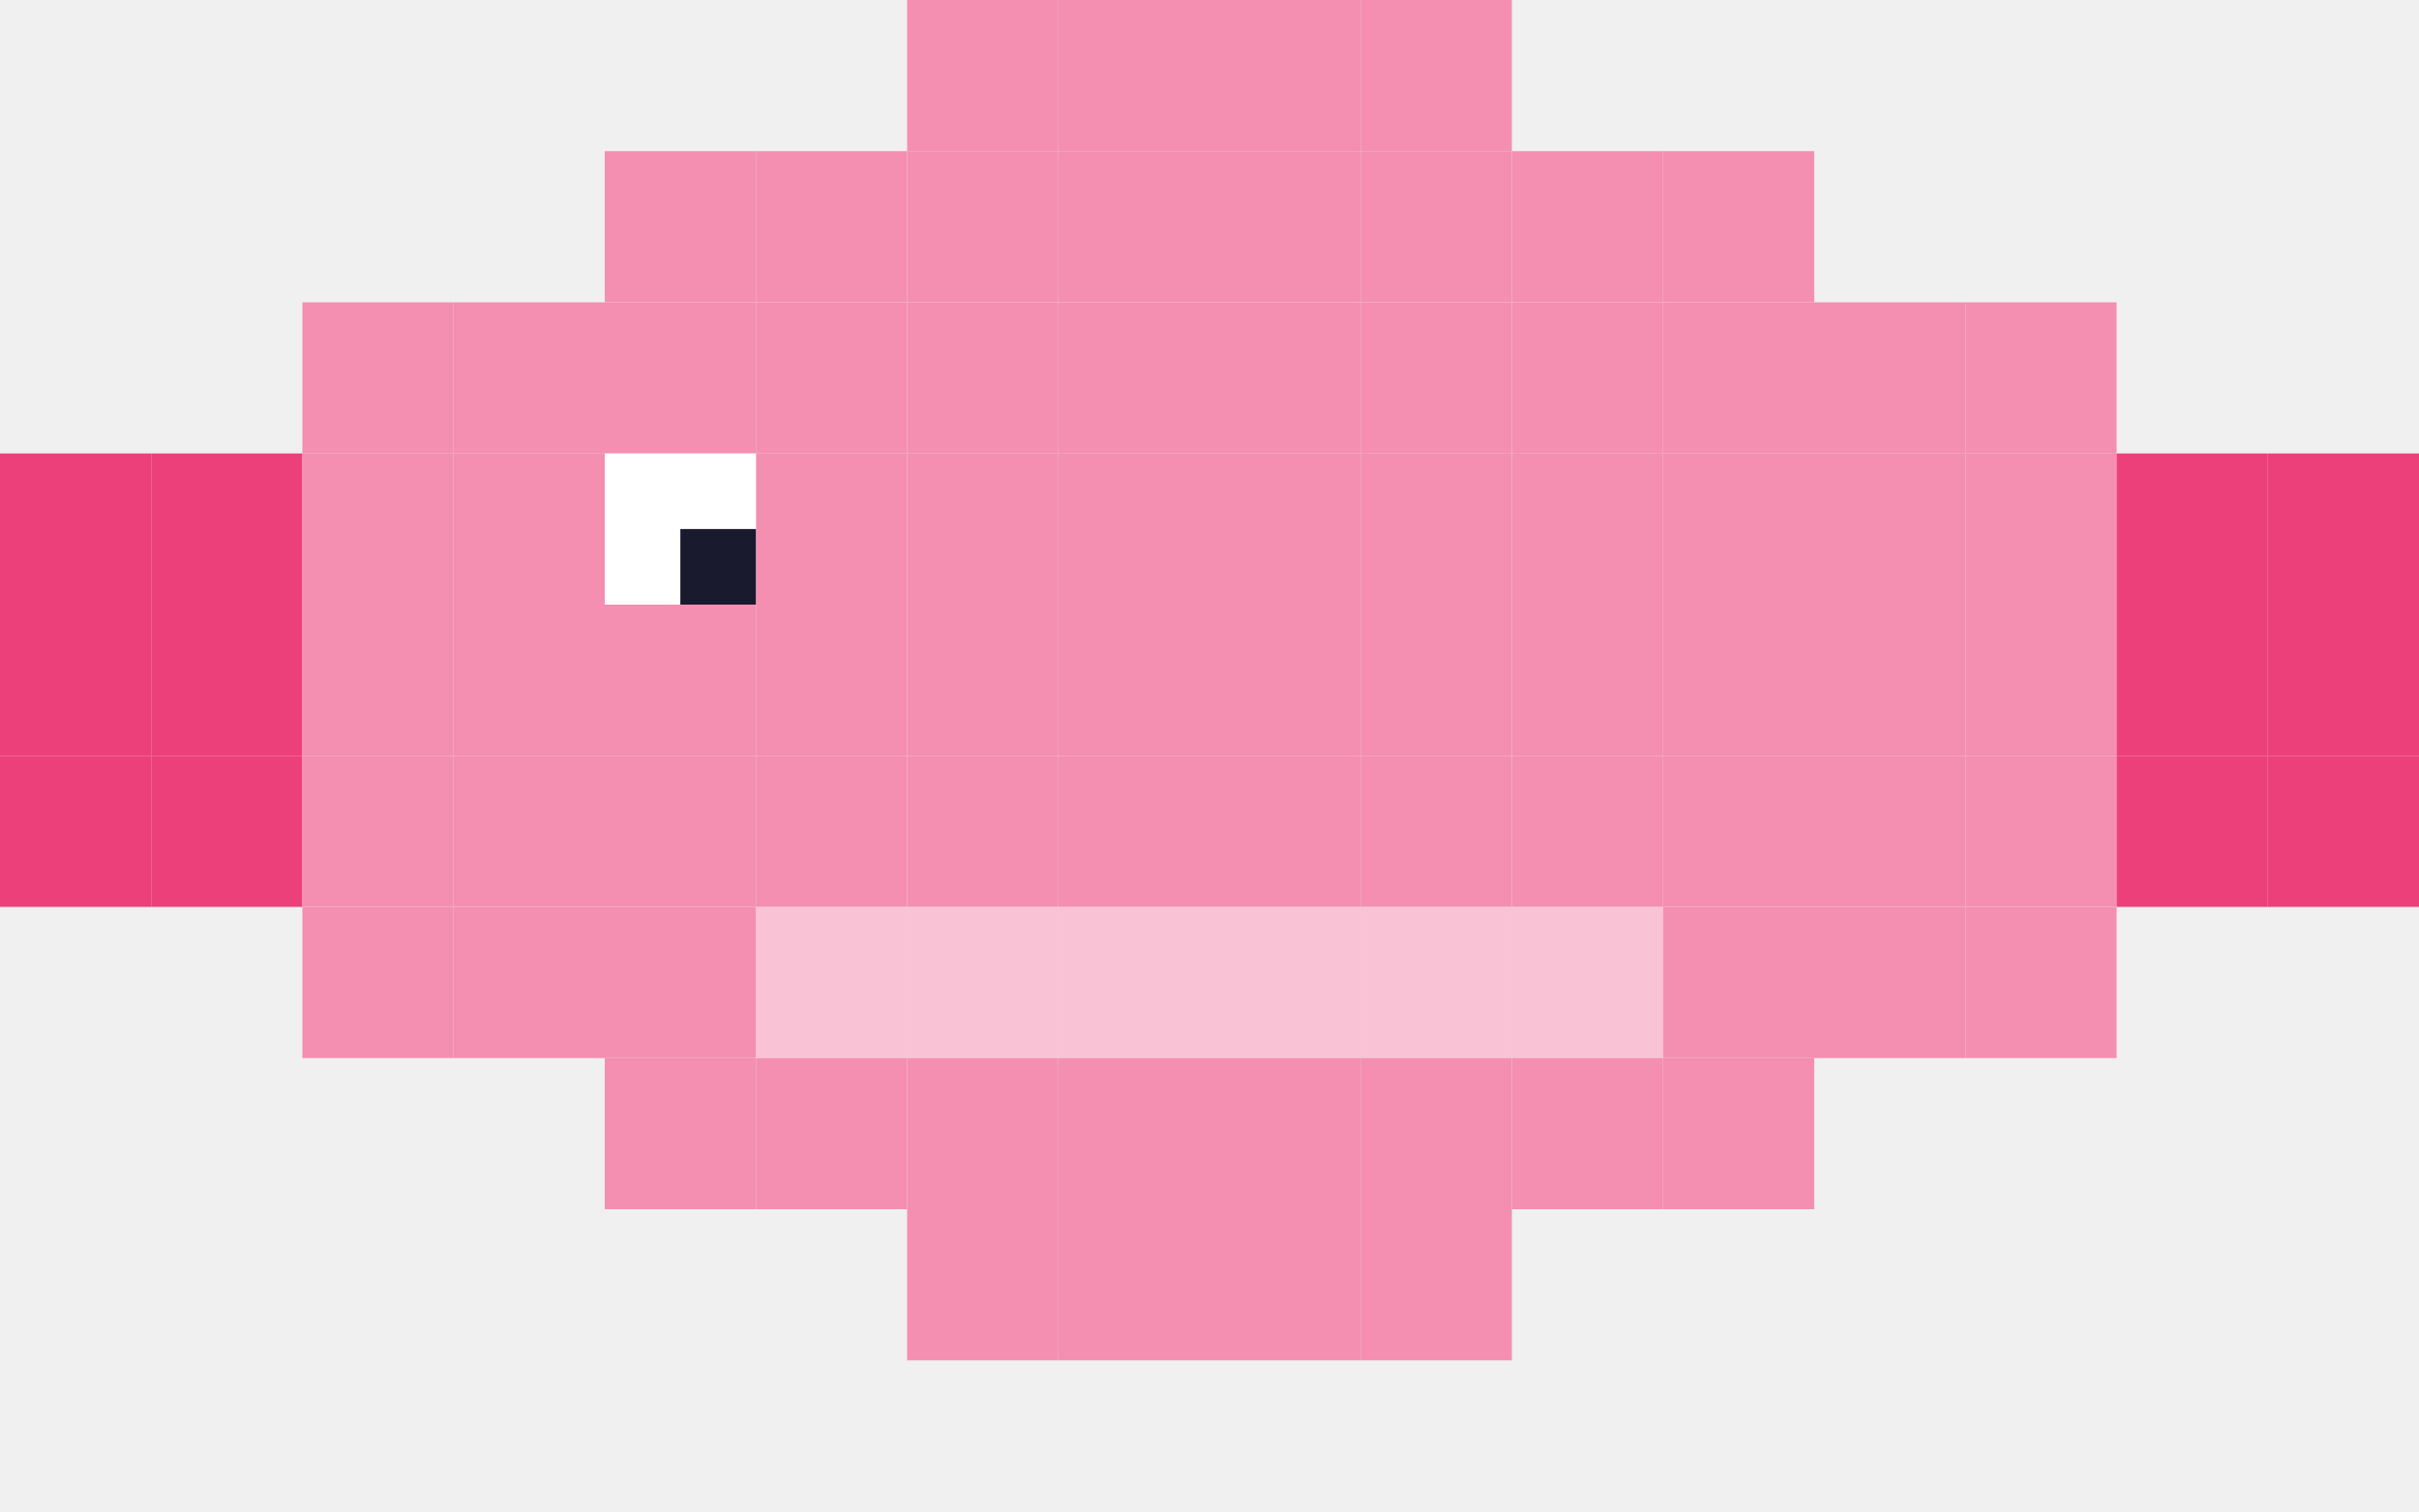
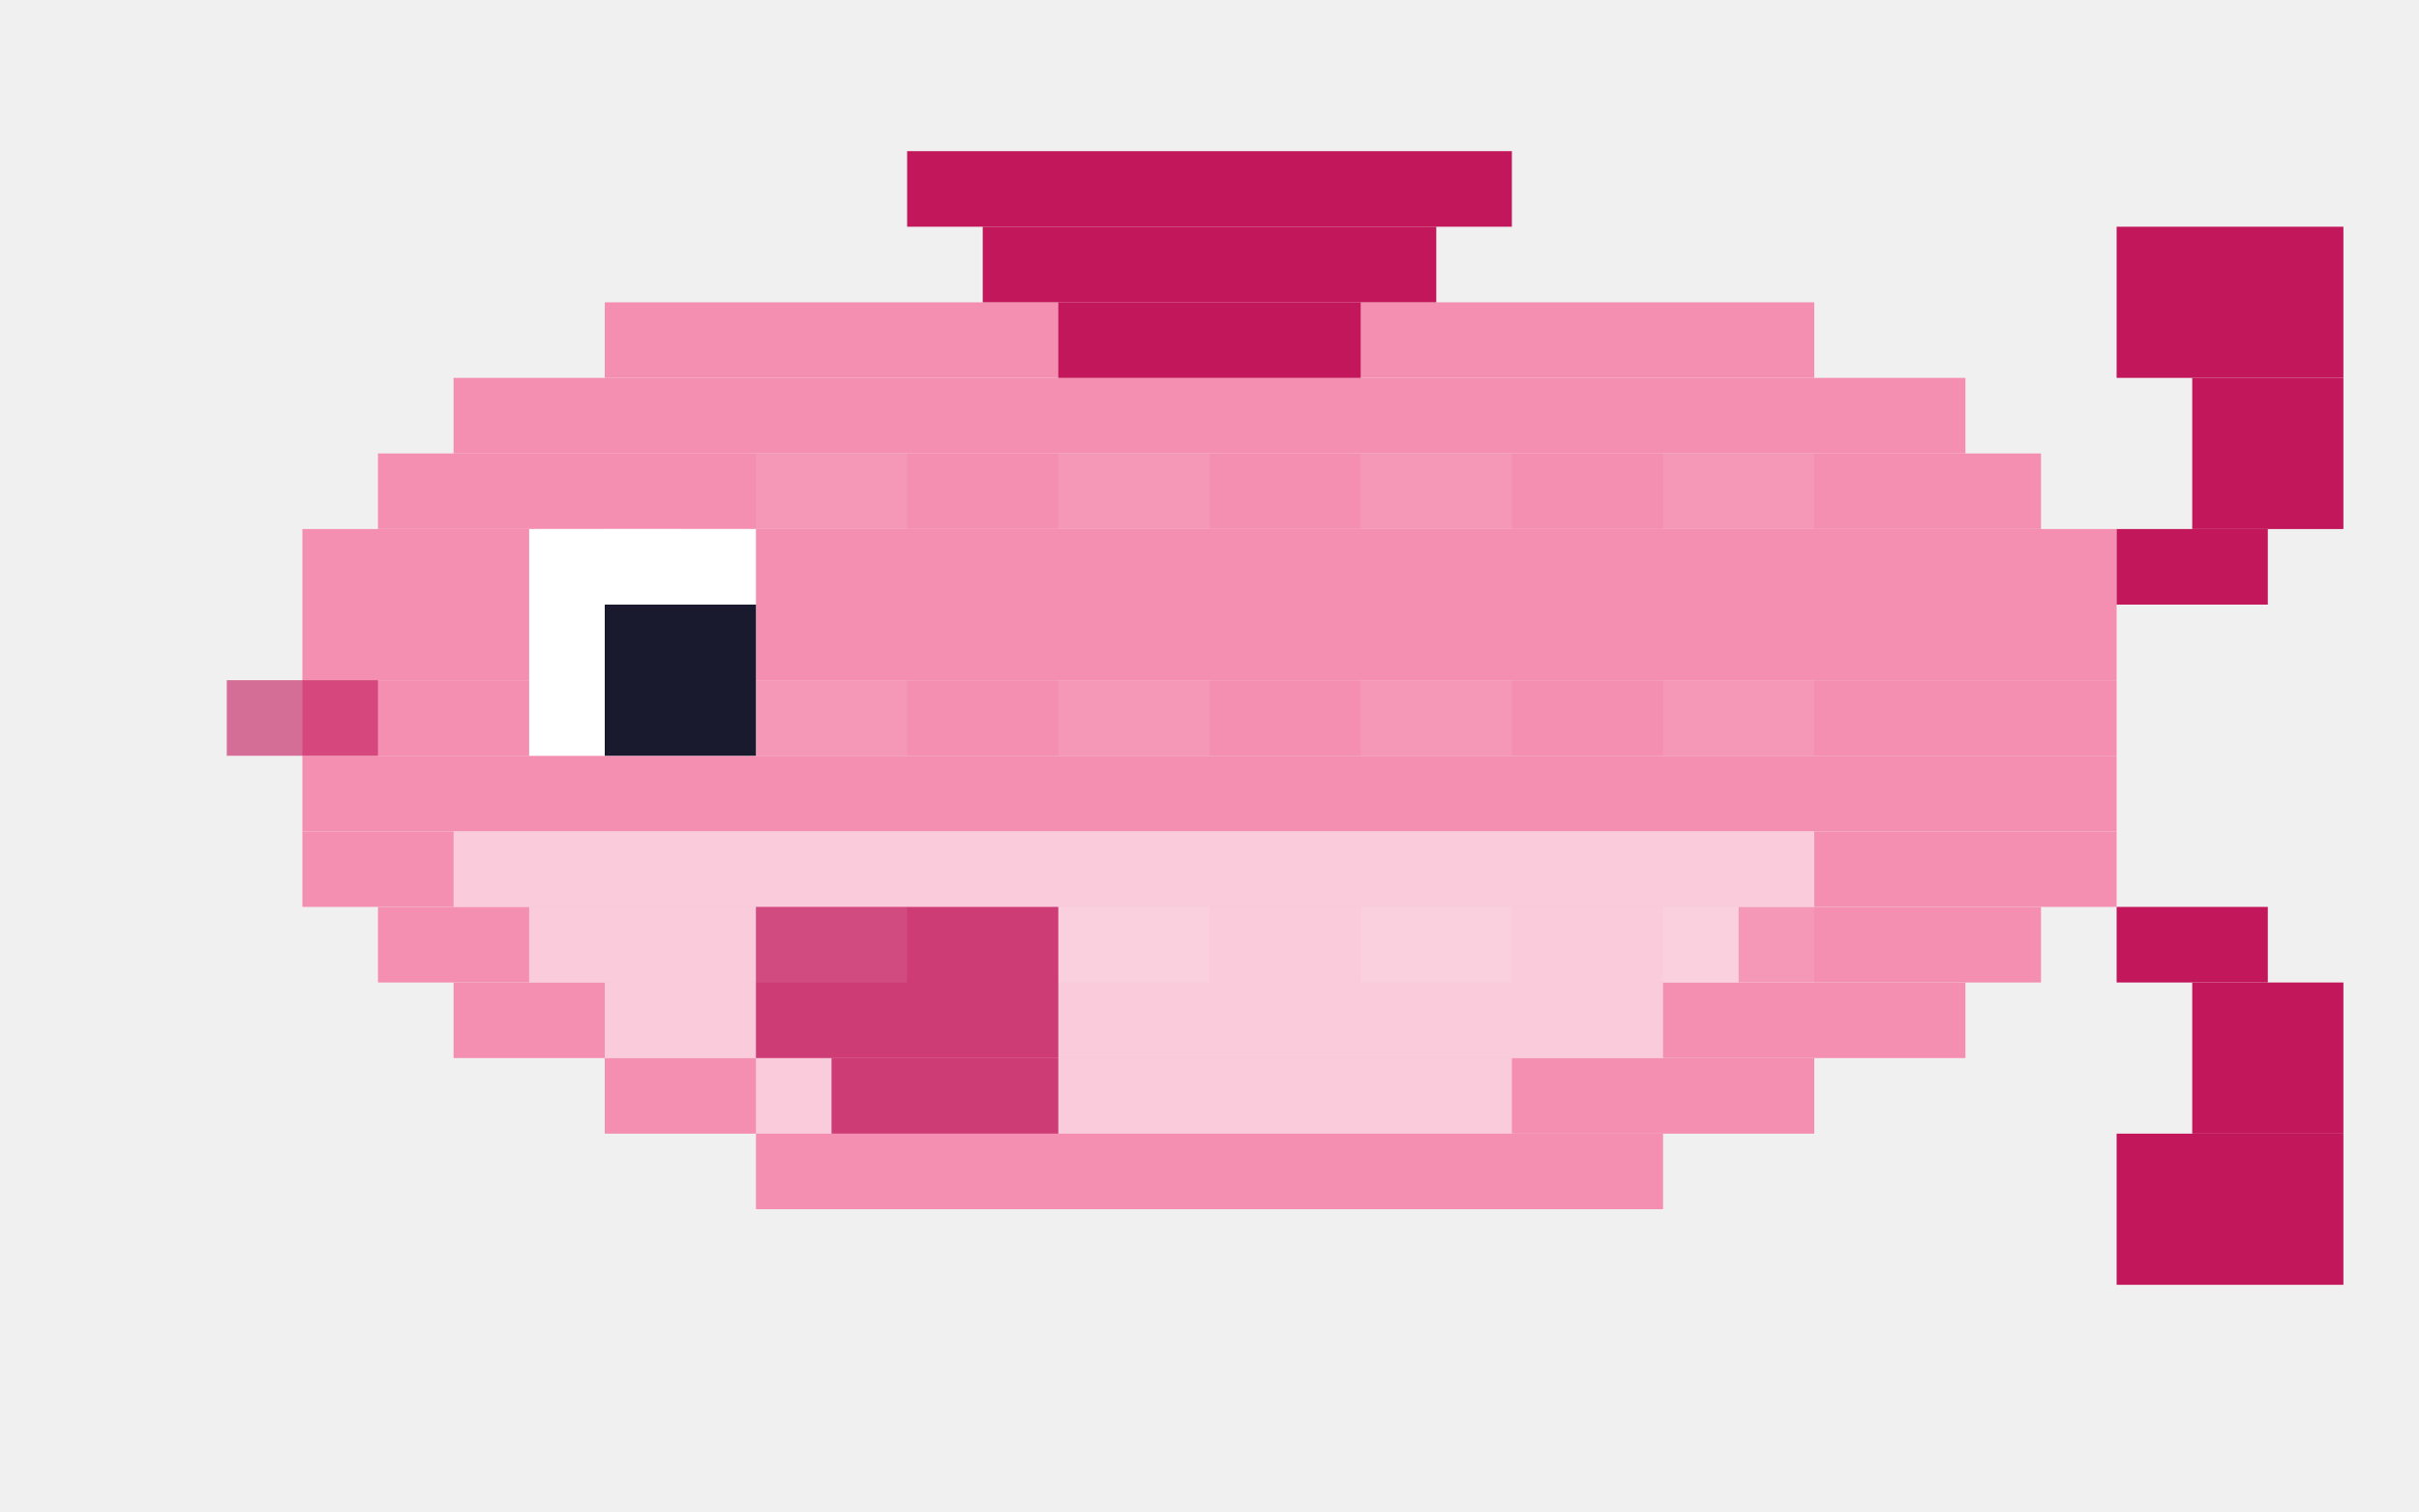
- <svg xmlns="http://www.w3.org/2000/svg" viewBox="0 0 32 20" width="32" height="20" style="image-rendering:pixelated">
-   <rect x="12" y="0" width="2" height="2" fill="#F48FB1" />
-   <rect x="14" y="0" width="2" height="2" fill="#F48FB1" />
-   <rect x="16" y="0" width="2" height="2" fill="#F48FB1" />
-   <rect x="18" y="0" width="2" height="2" fill="#F48FB1" />
-   <rect x="8" y="2" width="2" height="2" fill="#F48FB1" />
-   <rect x="10" y="2" width="2" height="2" fill="#F48FB1" />
-   <rect x="12" y="2" width="2" height="2" fill="#F48FB1" />
-   <rect x="14" y="2" width="2" height="2" fill="#F48FB1" />
-   <rect x="16" y="2" width="2" height="2" fill="#F48FB1" />
-   <rect x="18" y="2" width="2" height="2" fill="#F48FB1" />
-   <rect x="20" y="2" width="2" height="2" fill="#F48FB1" />
-   <rect x="22" y="2" width="2" height="2" fill="#F48FB1" />
-   <rect x="4" y="4" width="2" height="2" fill="#F48FB1" />
-   <rect x="6" y="4" width="2" height="2" fill="#F48FB1" />
-   <rect x="8" y="4" width="2" height="2" fill="#F48FB1" />
-   <rect x="10" y="4" width="2" height="2" fill="#F48FB1" />
-   <rect x="12" y="4" width="2" height="2" fill="#F48FB1" />
-   <rect x="14" y="4" width="2" height="2" fill="#F48FB1" />
-   <rect x="16" y="4" width="2" height="2" fill="#F48FB1" />
-   <rect x="18" y="4" width="2" height="2" fill="#F48FB1" />
-   <rect x="20" y="4" width="2" height="2" fill="#F48FB1" />
-   <rect x="22" y="4" width="2" height="2" fill="#F48FB1" />
-   <rect x="24" y="4" width="2" height="2" fill="#F48FB1" />
-   <rect x="26" y="4" width="2" height="2" fill="#F48FB1" />
-   <rect x="0" y="6" width="2" height="2" fill="#EC407A" />
-   <rect x="2" y="6" width="2" height="2" fill="#EC407A" />
-   <rect x="4" y="6" width="2" height="2" fill="#F48FB1" />
-   <rect x="6" y="6" width="2" height="2" fill="#F48FB1" />
-   <rect x="8" y="6" width="2" height="2" fill="#F48FB1" />
-   <rect x="10" y="6" width="2" height="2" fill="#F48FB1" />
-   <rect x="12" y="6" width="2" height="2" fill="#F48FB1" />
-   <rect x="14" y="6" width="2" height="2" fill="#F48FB1" />
-   <rect x="16" y="6" width="2" height="2" fill="#F48FB1" />
-   <rect x="18" y="6" width="2" height="2" fill="#F48FB1" />
-   <rect x="20" y="6" width="2" height="2" fill="#F48FB1" />
-   <rect x="22" y="6" width="2" height="2" fill="#F48FB1" />
-   <rect x="24" y="6" width="2" height="2" fill="#F48FB1" />
-   <rect x="26" y="6" width="2" height="2" fill="#F48FB1" />
-   <rect x="28" y="6" width="2" height="2" fill="#EC407A" />
-   <rect x="30" y="6" width="2" height="2" fill="#EC407A" />
-   <rect x="0" y="8" width="2" height="2" fill="#EC407A" />
-   <rect x="2" y="8" width="2" height="2" fill="#EC407A" />
-   <rect x="4" y="8" width="2" height="2" fill="#F48FB1" />
-   <rect x="6" y="8" width="2" height="2" fill="#F48FB1" />
-   <rect x="8" y="8" width="2" height="2" fill="#F48FB1" />
-   <rect x="10" y="8" width="2" height="2" fill="#F48FB1" />
-   <rect x="12" y="8" width="2" height="2" fill="#F48FB1" />
-   <rect x="14" y="8" width="2" height="2" fill="#F48FB1" />
-   <rect x="16" y="8" width="2" height="2" fill="#F48FB1" />
-   <rect x="18" y="8" width="2" height="2" fill="#F48FB1" />
-   <rect x="20" y="8" width="2" height="2" fill="#F48FB1" />
-   <rect x="22" y="8" width="2" height="2" fill="#F48FB1" />
-   <rect x="24" y="8" width="2" height="2" fill="#F48FB1" />
-   <rect x="26" y="8" width="2" height="2" fill="#F48FB1" />
-   <rect x="28" y="8" width="2" height="2" fill="#EC407A" />
-   <rect x="30" y="8" width="2" height="2" fill="#EC407A" />
-   <rect x="0" y="10" width="2" height="2" fill="#EC407A" />
-   <rect x="2" y="10" width="2" height="2" fill="#EC407A" />
-   <rect x="4" y="10" width="2" height="2" fill="#F48FB1" />
-   <rect x="6" y="10" width="2" height="2" fill="#F48FB1" />
-   <rect x="8" y="10" width="2" height="2" fill="#F48FB1" />
-   <rect x="10" y="10" width="2" height="2" fill="#F48FB1" />
-   <rect x="12" y="10" width="2" height="2" fill="#F48FB1" />
-   <rect x="14" y="10" width="2" height="2" fill="#F48FB1" />
-   <rect x="16" y="10" width="2" height="2" fill="#F48FB1" />
-   <rect x="18" y="10" width="2" height="2" fill="#F48FB1" />
-   <rect x="20" y="10" width="2" height="2" fill="#F48FB1" />
-   <rect x="22" y="10" width="2" height="2" fill="#F48FB1" />
-   <rect x="24" y="10" width="2" height="2" fill="#F48FB1" />
-   <rect x="26" y="10" width="2" height="2" fill="#F48FB1" />
-   <rect x="28" y="10" width="2" height="2" fill="#EC407A" />
-   <rect x="30" y="10" width="2" height="2" fill="#EC407A" />
-   <rect x="4" y="12" width="2" height="2" fill="#F48FB1" />
-   <rect x="6" y="12" width="2" height="2" fill="#F48FB1" />
-   <rect x="8" y="12" width="2" height="2" fill="#F48FB1" />
-   <rect x="10" y="12" width="2" height="2" fill="#F48FB1" />
-   <rect x="12" y="12" width="2" height="2" fill="#F48FB1" />
-   <rect x="14" y="12" width="2" height="2" fill="#F48FB1" />
-   <rect x="16" y="12" width="2" height="2" fill="#F48FB1" />
-   <rect x="18" y="12" width="2" height="2" fill="#F48FB1" />
-   <rect x="20" y="12" width="2" height="2" fill="#F48FB1" />
-   <rect x="22" y="12" width="2" height="2" fill="#F48FB1" />
-   <rect x="24" y="12" width="2" height="2" fill="#F48FB1" />
-   <rect x="26" y="12" width="2" height="2" fill="#F48FB1" />
-   <rect x="8" y="14" width="2" height="2" fill="#F48FB1" />
-   <rect x="10" y="14" width="2" height="2" fill="#F48FB1" />
-   <rect x="12" y="14" width="2" height="2" fill="#F48FB1" />
-   <rect x="14" y="14" width="2" height="2" fill="#F48FB1" />
-   <rect x="16" y="14" width="2" height="2" fill="#F48FB1" />
-   <rect x="18" y="14" width="2" height="2" fill="#F48FB1" />
-   <rect x="20" y="14" width="2" height="2" fill="#F48FB1" />
-   <rect x="22" y="14" width="2" height="2" fill="#F48FB1" />
-   <rect x="12" y="16" width="2" height="2" fill="#F48FB1" />
-   <rect x="14" y="16" width="2" height="2" fill="#F48FB1" />
-   <rect x="16" y="16" width="2" height="2" fill="#F48FB1" />
-   <rect x="18" y="16" width="2" height="2" fill="#F48FB1" />
-   <rect x="8" y="6" width="2" height="2" fill="white" />
-   <rect x="8" y="6" width="1" height="1" fill="#1a1a2e" transform="translate(1,1)" />
-   <rect x="10" y="12" width="2" height="2" fill="#FCE4EC" opacity="0.6" />
-   <rect x="12" y="12" width="2" height="2" fill="#FCE4EC" opacity="0.6" />
-   <rect x="14" y="12" width="2" height="2" fill="#FCE4EC" opacity="0.6" />
-   <rect x="16" y="12" width="2" height="2" fill="#FCE4EC" opacity="0.6" />
-   <rect x="18" y="12" width="2" height="2" fill="#FCE4EC" opacity="0.6" />
-   <rect x="20" y="12" width="2" height="2" fill="#FCE4EC" opacity="0.6" />
+ <svg xmlns="http://www.w3.org/2000/svg" viewBox="0 0 32 20" width="64" height="40" style="image-rendering:pixelated">
+   <rect x="8" y="4" width="16" height="1" fill="#F48FB1" />
+   <rect x="6" y="5" width="20" height="1" fill="#F48FB1" />
+   <rect x="5" y="6" width="22" height="1" fill="#F48FB1" />
+   <rect x="4" y="7" width="24" height="1" fill="#F48FB1" />
+   <rect x="4" y="8" width="24" height="1" fill="#F48FB1" />
+   <rect x="4" y="9" width="24" height="1" fill="#F48FB1" />
+   <rect x="4" y="10" width="24" height="1" fill="#F48FB1" />
+   <rect x="4" y="11" width="24" height="1" fill="#F48FB1" />
+   <rect x="5" y="12" width="22" height="1" fill="#F48FB1" />
+   <rect x="6" y="13" width="20" height="1" fill="#F48FB1" />
+   <rect x="8" y="14" width="16" height="1" fill="#F48FB1" />
+   <rect x="10" y="15" width="12" height="1" fill="#F48FB1" />
+   <rect x="6" y="11" width="18" height="1" fill="#FCE4EC" opacity="0.7" />
+   <rect x="7" y="12" width="16" height="1" fill="#FCE4EC" opacity="0.7" />
+   <rect x="8" y="13" width="14" height="1" fill="#FCE4EC" opacity="0.7" />
+   <rect x="10" y="14" width="10" height="1" fill="#FCE4EC" opacity="0.7" />
+   <rect x="28" y="3" width="3" height="2" fill="#C2185B" />
+   <rect x="29" y="5" width="2" height="2" fill="#C2185B" />
+   <rect x="28" y="7" width="2" height="1" fill="#C2185B" />
+   <rect x="28" y="12" width="2" height="1" fill="#C2185B" />
+   <rect x="29" y="13" width="2" height="2" fill="#C2185B" />
+   <rect x="28" y="15" width="3" height="2" fill="#C2185B" />
+   <rect x="12" y="2" width="8" height="1" fill="#C2185B" />
+   <rect x="13" y="3" width="6" height="1" fill="#C2185B" />
+   <rect x="14" y="4" width="4" height="1" fill="#C2185B" />
+   <rect x="10" y="12" width="4" height="2" fill="#C2185B" opacity="0.8" />
+   <rect x="11" y="14" width="3" height="1" fill="#C2185B" opacity="0.8" />
+   <rect x="7" y="7" width="3" height="3" fill="white" />
+   <rect x="8" y="8" width="2" height="2" fill="#1a1a2e" />
+   <rect x="8" y="7" width="1" height="1" fill="white" opacity="0.8" />
+   <rect x="3" y="9" width="2" height="1" fill="#C2185B" opacity="0.6" />
+   <rect x="10" y="6" width="2" height="1" fill="white" opacity="0.08" />
+   <rect x="14" y="6" width="2" height="1" fill="white" opacity="0.08" />
+   <rect x="18" y="6" width="2" height="1" fill="white" opacity="0.08" />
+   <rect x="22" y="6" width="2" height="1" fill="white" opacity="0.08" />
+   <rect x="10" y="9" width="2" height="1" fill="white" opacity="0.08" />
+   <rect x="14" y="9" width="2" height="1" fill="white" opacity="0.08" />
+   <rect x="18" y="9" width="2" height="1" fill="white" opacity="0.08" />
+   <rect x="22" y="9" width="2" height="1" fill="white" opacity="0.08" />
+   <rect x="10" y="12" width="2" height="1" fill="white" opacity="0.08" />
+   <rect x="14" y="12" width="2" height="1" fill="white" opacity="0.08" />
+   <rect x="18" y="12" width="2" height="1" fill="white" opacity="0.08" />
+   <rect x="22" y="12" width="2" height="1" fill="white" opacity="0.08" />
</svg>
